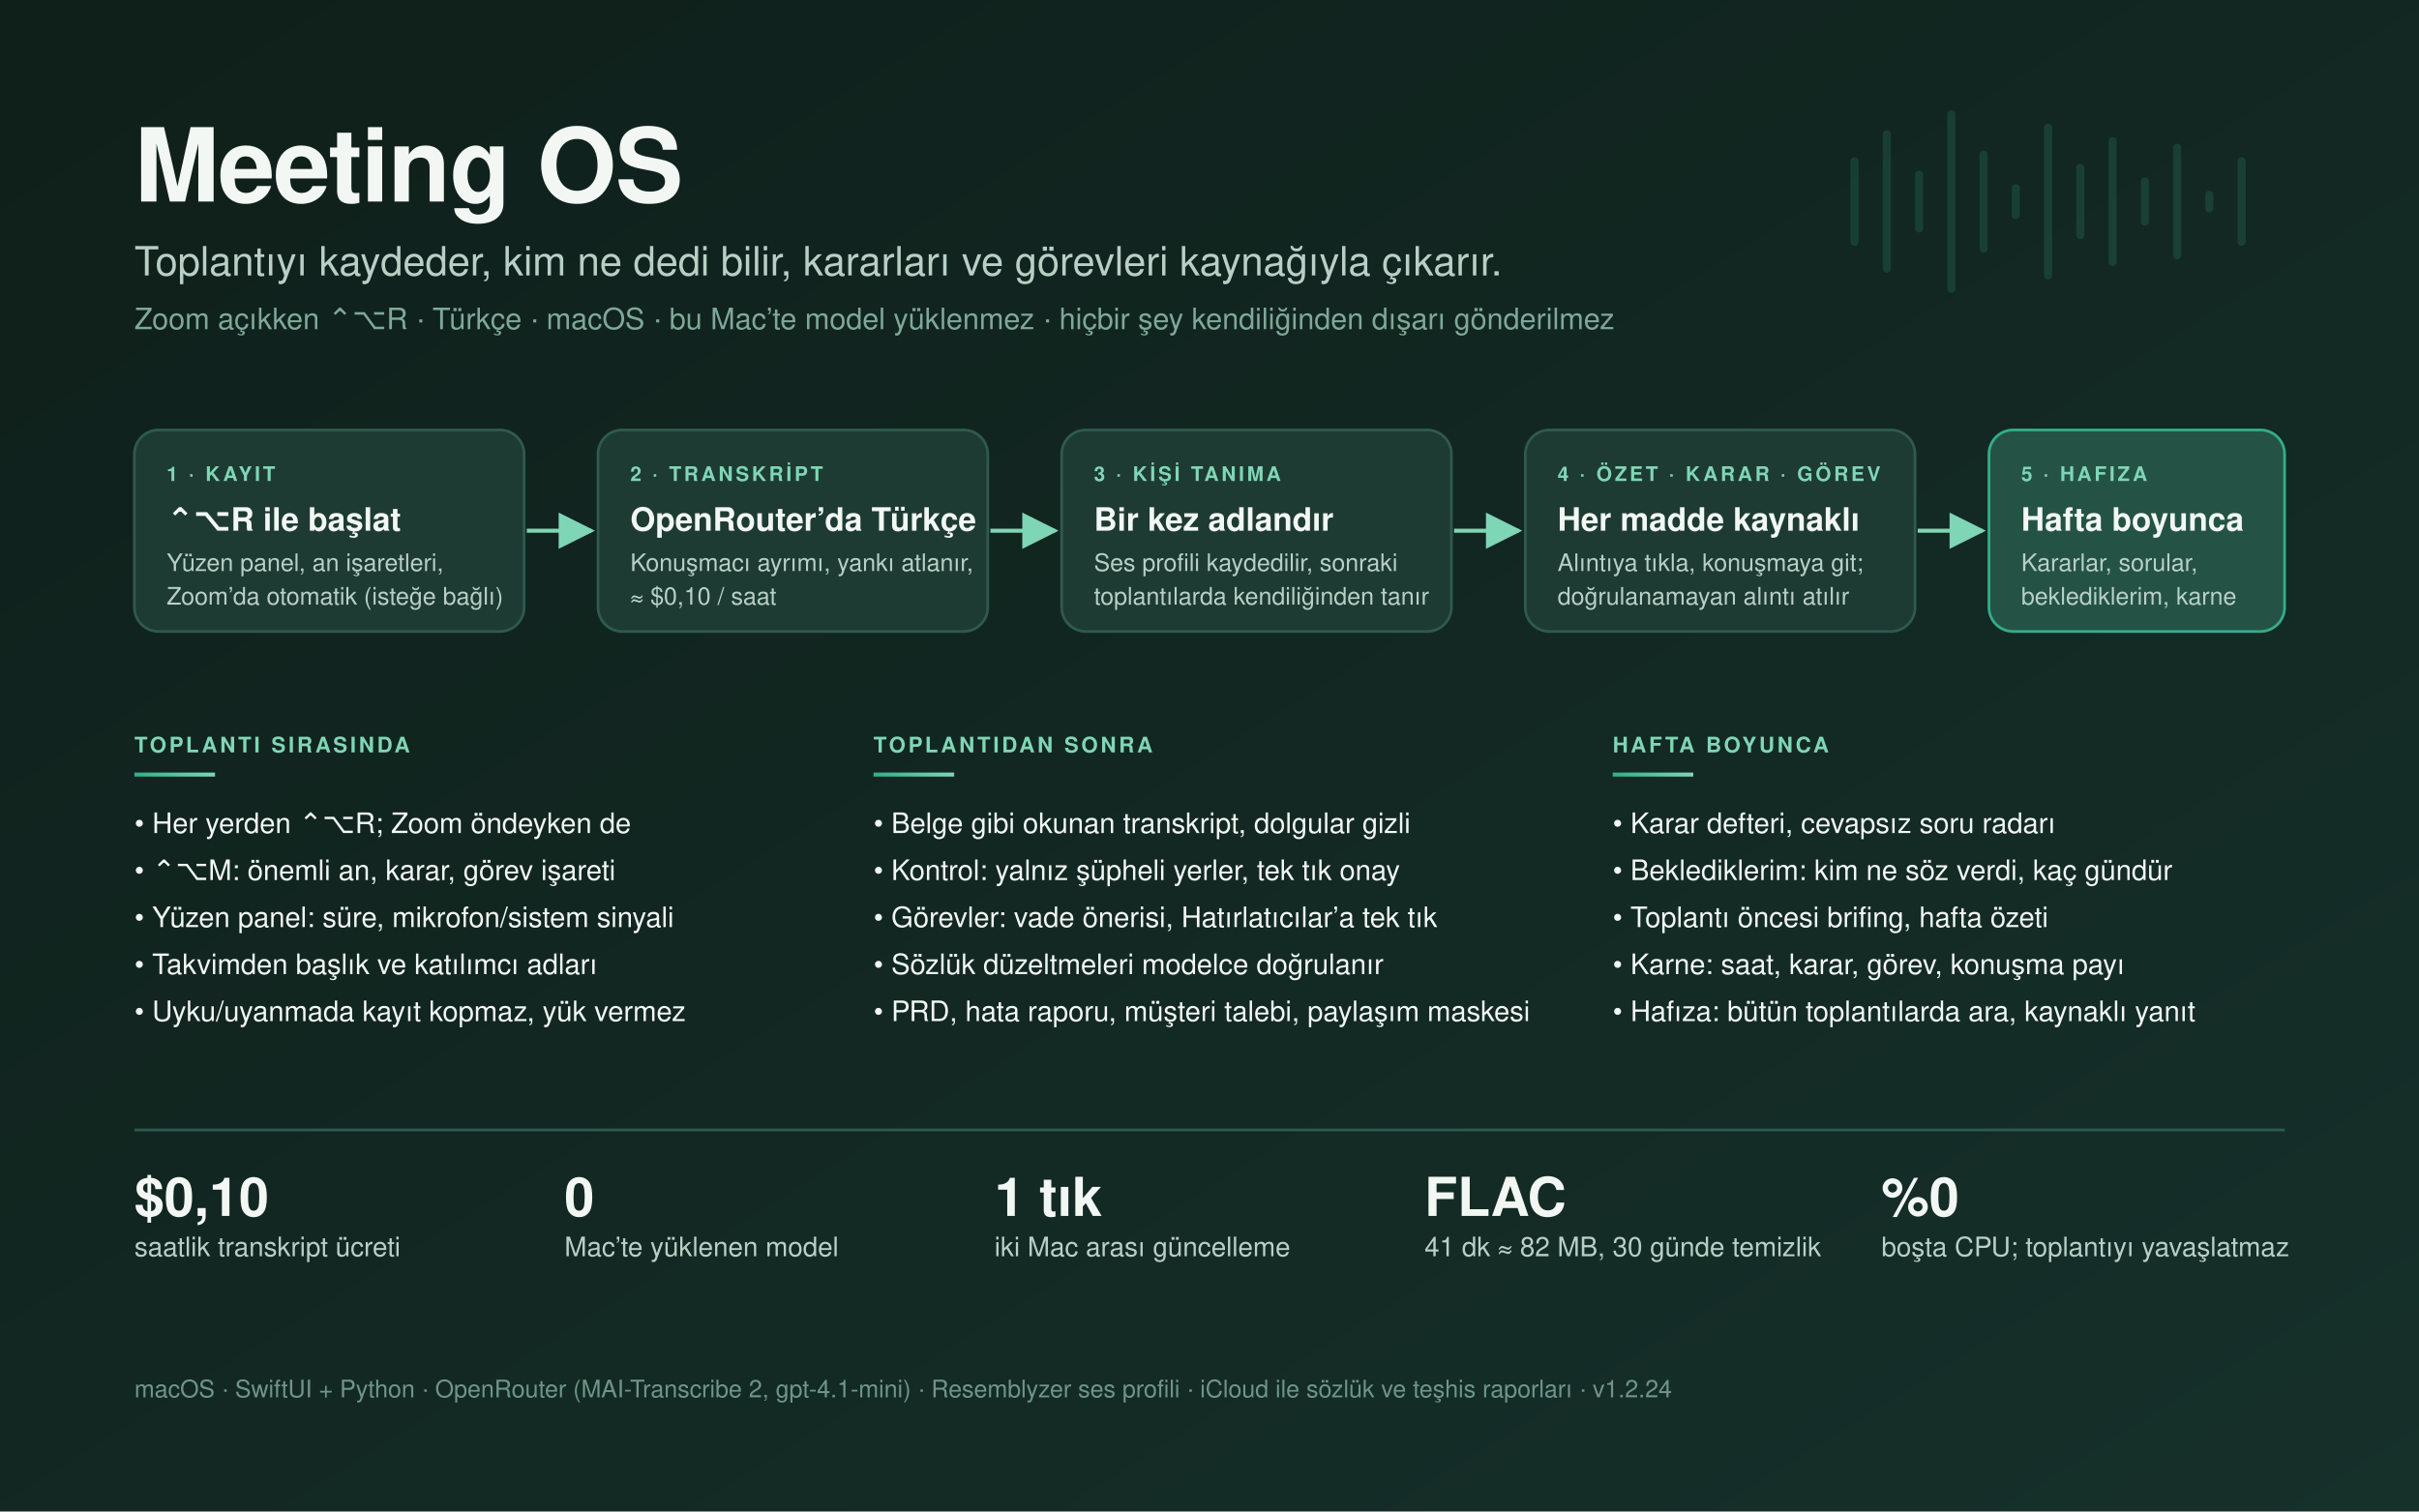
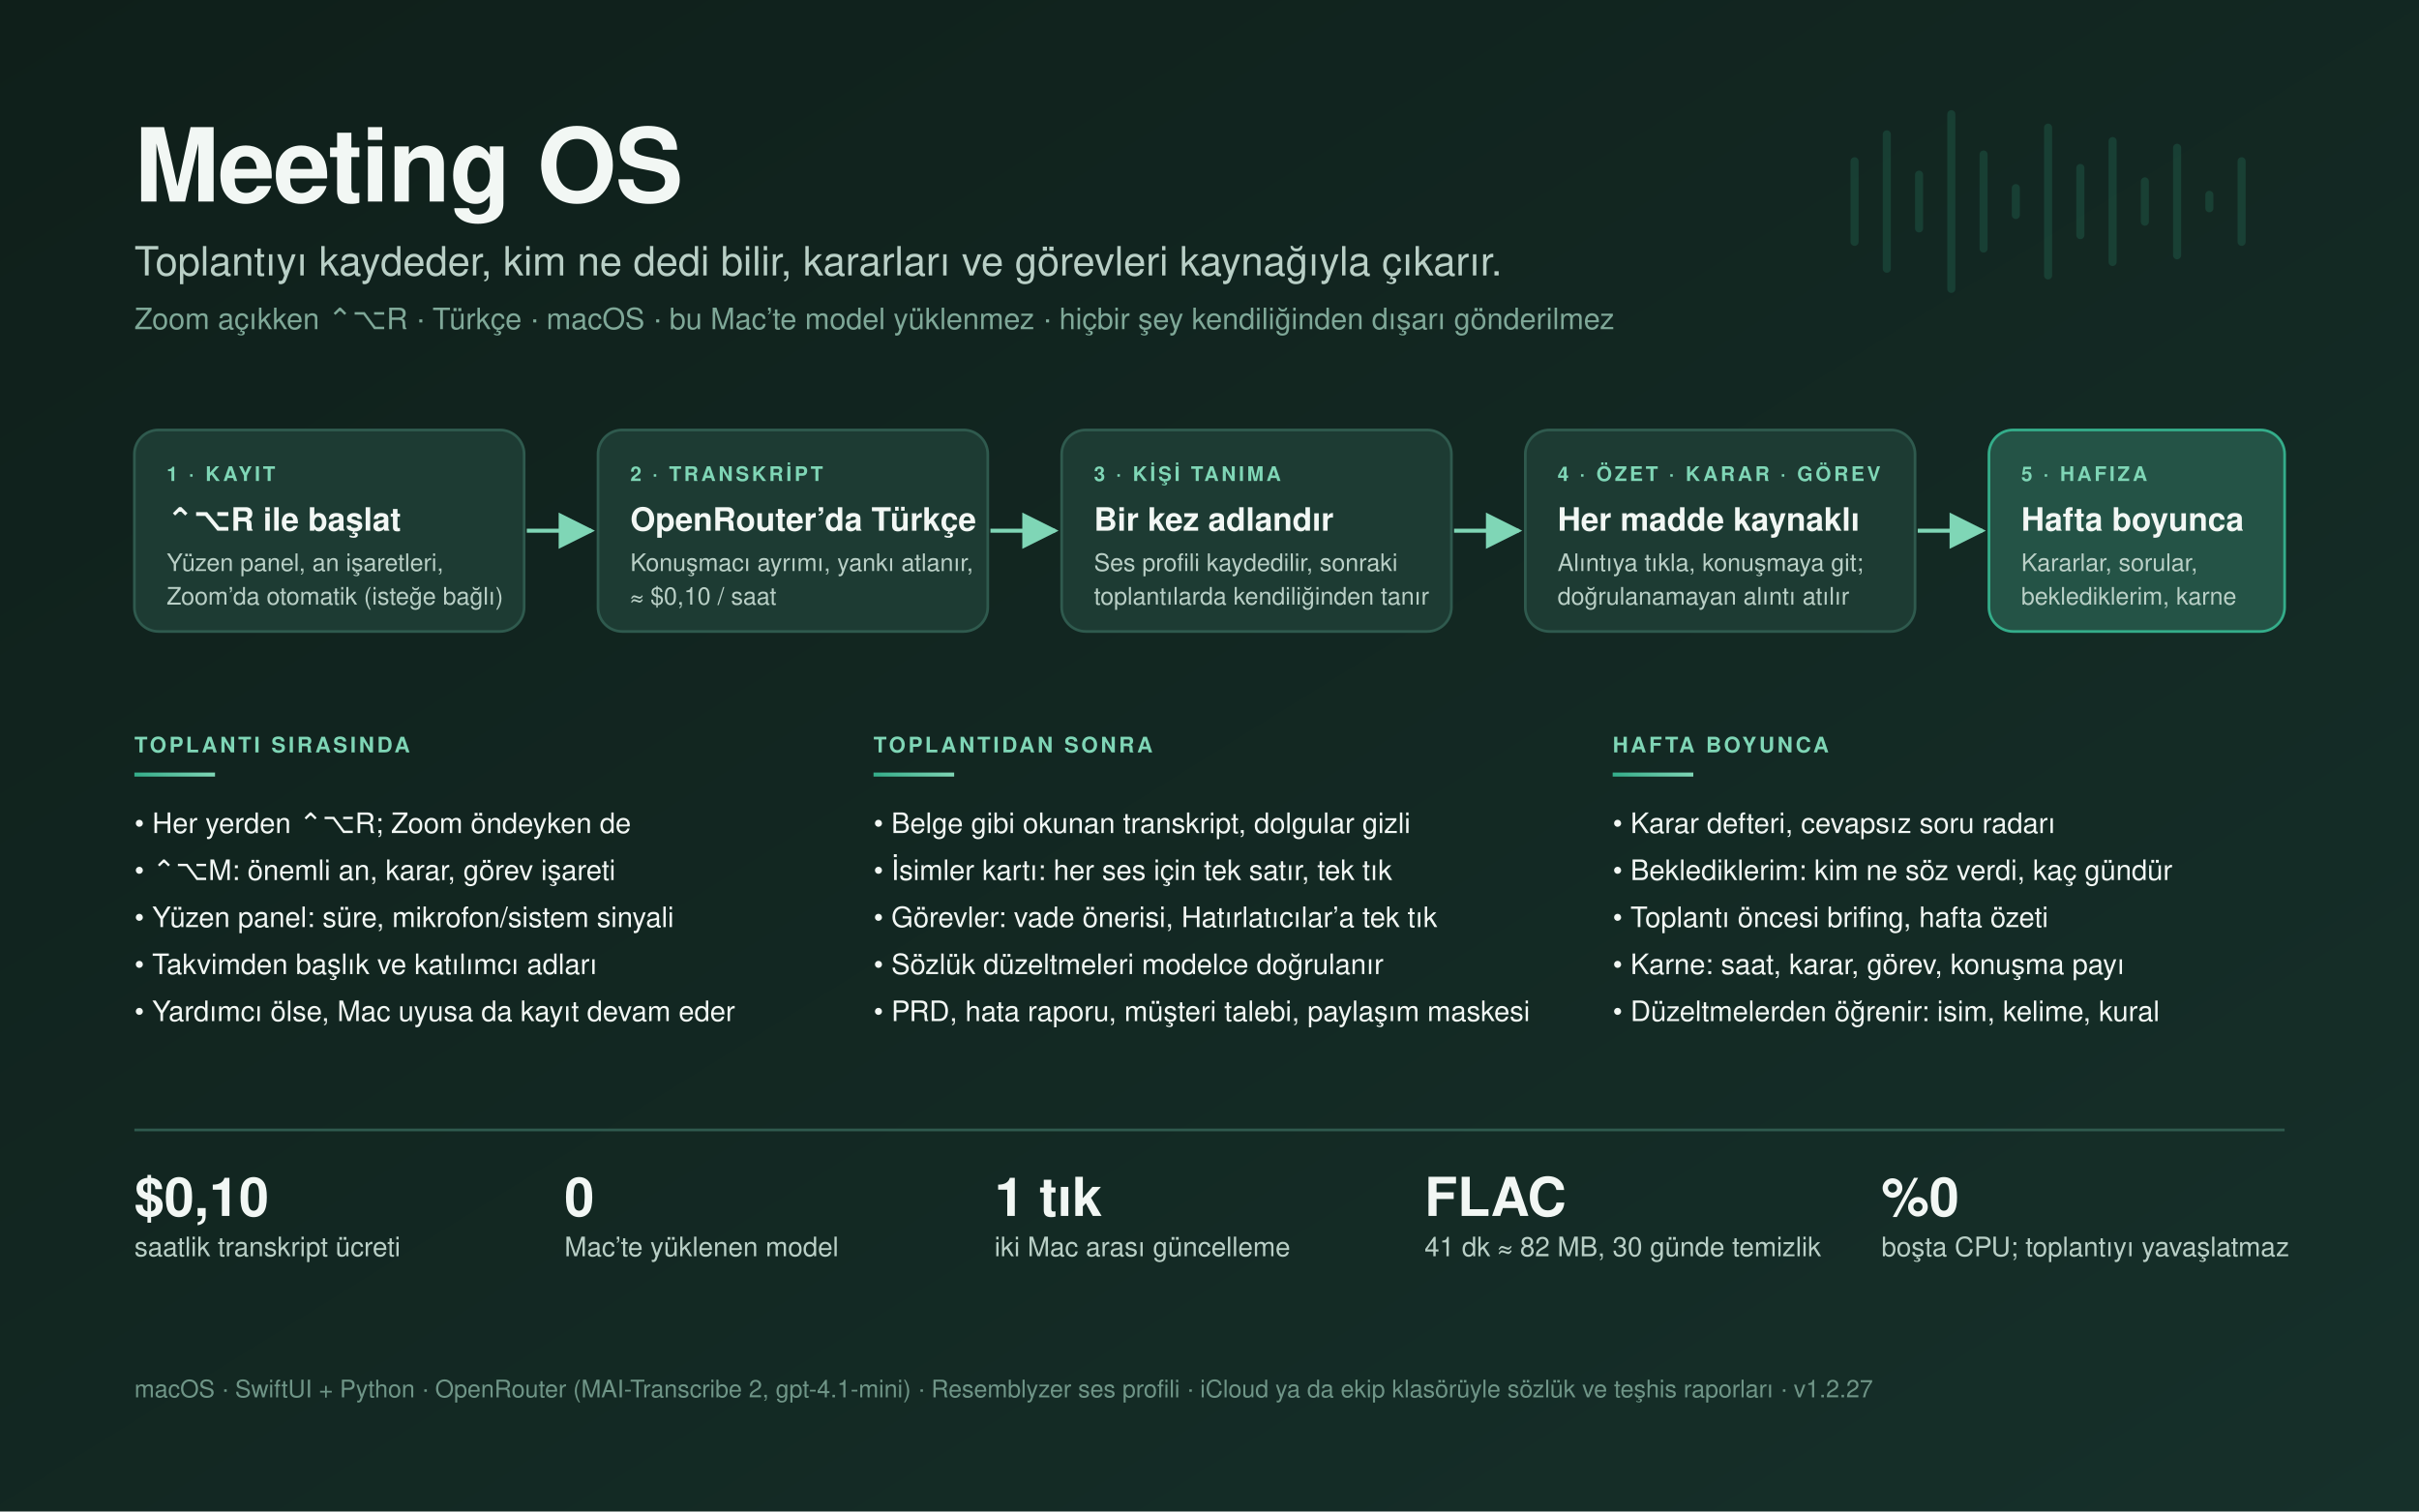
<svg xmlns="http://www.w3.org/2000/svg" width="1800" height="1125" viewBox="0 0 1800 1125" font-family="Helvetica Neue, Helvetica, Arial, sans-serif">
  <defs>
    <linearGradient id="bg" x1="0" y1="0" x2="1" y2="1">
      <stop offset="0" stop-color="#0f1f1a" />
      <stop offset="1" stop-color="#16302a" />
    </linearGradient>
    <linearGradient id="acc" x1="0" y1="0" x2="1" y2="0">
      <stop offset="0" stop-color="#34ad8a" />
      <stop offset="1" stop-color="#7fd6b6" />
    </linearGradient>
    <marker id="arrow" viewBox="0 0 10 10" refX="9" refY="5" markerWidth="9" markerHeight="9" orient="auto">
      <path d="M0,0 L10,5 L0,10 z" fill="#7fd6b6" />
    </marker>
  </defs>
  <rect width="1800" height="1125" fill="url(#bg)" />
  <g stroke="#34ad8a" stroke-opacity="0.18" stroke-width="6" stroke-linecap="round">
    <line x1="1380" y1="120" x2="1380" y2="180" />
    <line x1="1404" y1="100" x2="1404" y2="200" />
    <line x1="1428" y1="130" x2="1428" y2="170" />
    <line x1="1452" y1="85" x2="1452" y2="215" />
    <line x1="1476" y1="115" x2="1476" y2="185" />
    <line x1="1500" y1="140" x2="1500" y2="160" />
    <line x1="1524" y1="95" x2="1524" y2="205" />
    <line x1="1548" y1="125" x2="1548" y2="175" />
    <line x1="1572" y1="105" x2="1572" y2="195" />
    <line x1="1596" y1="135" x2="1596" y2="165" />
    <line x1="1620" y1="110" x2="1620" y2="190" />
    <line x1="1644" y1="145" x2="1644" y2="155" />
    <line x1="1668" y1="120" x2="1668" y2="180" />
  </g>
  <text x="100" y="150" font-size="76" font-weight="800" fill="#f2f7f4" letter-spacing="-1">Meeting OS</text>
  <text x="100" y="205" font-size="30" fill="#b9cfc6">Toplantıyı kaydeder, kim ne dedi bilir, kararları ve görevleri kaynağıyla çıkarır.</text>
  <text x="100" y="245" font-size="22" fill="#7fa898">Zoom açıkken ⌃⌥R · Türkçe · macOS · bu Mac’te model yüklenmez · hiçbir şey kendiliğinden dışarı gönderilmez</text>
  <g font-size="22" fill="#f2f7f4">
    <g>
      <rect x="100" y="320" width="290" height="150" rx="18" fill="#1d3b33" stroke="#2f5a4e" stroke-width="2" />
      <text x="124" y="358" font-size="15" fill="#7fd6b6" font-weight="700" letter-spacing="2">1 · KAYIT</text>
      <text x="124" y="395" font-size="24" font-weight="700">⌃⌥R ile başlat</text>
      <text x="124" y="425" font-size="18" fill="#b9cfc6">Yüzen panel, an işaretleri,</text>
      <text x="124" y="450" font-size="18" fill="#b9cfc6">Zoom’da otomatik (isteğe bağlı)</text>
    </g>
    <line x1="392" y1="395" x2="440" y2="395" stroke="#7fd6b6" stroke-width="3" marker-end="url(#arrow)" />
    <g>
      <rect x="445" y="320" width="290" height="150" rx="18" fill="#1d3b33" stroke="#2f5a4e" stroke-width="2" />
      <text x="469" y="358" font-size="15" fill="#7fd6b6" font-weight="700" letter-spacing="2">2 · TRANSKRİPT</text>
      <text x="469" y="395" font-size="24" font-weight="700">OpenRouter’da Türkçe</text>
      <text x="469" y="425" font-size="18" fill="#b9cfc6">Konuşmacı ayrımı, yankı atlanır,</text>
      <text x="469" y="450" font-size="18" fill="#b9cfc6">≈ $0,10 / saat</text>
    </g>
    <line x1="737" y1="395" x2="785" y2="395" stroke="#7fd6b6" stroke-width="3" marker-end="url(#arrow)" />
    <g>
      <rect x="790" y="320" width="290" height="150" rx="18" fill="#1d3b33" stroke="#2f5a4e" stroke-width="2" />
      <text x="814" y="358" font-size="15" fill="#7fd6b6" font-weight="700" letter-spacing="2">3 · KİŞİ TANIMA</text>
      <text x="814" y="395" font-size="24" font-weight="700">Bir kez adlandır</text>
      <text x="814" y="425" font-size="18" fill="#b9cfc6">Ses profili kaydedilir, sonraki</text>
      <text x="814" y="450" font-size="18" fill="#b9cfc6">toplantılarda kendiliğinden tanır</text>
    </g>
    <line x1="1082" y1="395" x2="1130" y2="395" stroke="#7fd6b6" stroke-width="3" marker-end="url(#arrow)" />
    <g>
      <rect x="1135" y="320" width="290" height="150" rx="18" fill="#1d3b33" stroke="#2f5a4e" stroke-width="2" />
      <text x="1159" y="358" font-size="15" fill="#7fd6b6" font-weight="700" letter-spacing="2">4 · ÖZET · KARAR · GÖREV</text>
      <text x="1159" y="395" font-size="24" font-weight="700">Her madde kaynaklı</text>
      <text x="1159" y="425" font-size="18" fill="#b9cfc6">Alıntıya tıkla, konuşmaya git;</text>
      <text x="1159" y="450" font-size="18" fill="#b9cfc6">doğrulanamayan alıntı atılır</text>
    </g>
    <line x1="1427" y1="395" x2="1475" y2="395" stroke="#7fd6b6" stroke-width="3" marker-end="url(#arrow)" />
    <g>
      <rect x="1480" y="320" width="220" height="150" rx="18" fill="#245346" stroke="#34ad8a" stroke-width="2" />
      <text x="1504" y="358" font-size="15" fill="#7fd6b6" font-weight="700" letter-spacing="2">5 · HAFIZA</text>
      <text x="1504" y="395" font-size="24" font-weight="700">Hafta boyunca</text>
      <text x="1504" y="425" font-size="18" fill="#b9cfc6">Kararlar, sorular,</text>
      <text x="1504" y="450" font-size="18" fill="#b9cfc6">beklediklerim, karne</text>
    </g>
  </g>
  <g fill="#f2f7f4">
    <text x="100" y="560" font-size="16" fill="#7fd6b6" font-weight="700" letter-spacing="2">TOPLANTI SIRASINDA</text>
    <rect x="100" y="575" width="60" height="3" fill="url(#acc)" />
    <text x="100" y="620" font-size="21">• Her yerden ⌃⌥R; Zoom öndeyken de</text>
    <text x="100" y="655" font-size="21">• ⌃⌥M: önemli an, karar, görev işareti</text>
    <text x="100" y="690" font-size="21">• Yüzen panel: süre, mikrofon/sistem sinyali</text>
    <text x="100" y="725" font-size="21">• Takvimden başlık ve katılımcı adları</text>
-     <text x="100" y="760" font-size="21">• Uyku/uyanmada kayıt kopmaz, yük vermez</text>
+     <text x="100" y="760" font-size="21">• Yardımcı ölse, Mac uyusa da kayıt devam eder</text>
    <text x="650" y="560" font-size="16" fill="#7fd6b6" font-weight="700" letter-spacing="2">TOPLANTIDAN SONRA</text>
    <rect x="650" y="575" width="60" height="3" fill="url(#acc)" />
    <text x="650" y="620" font-size="21">• Belge gibi okunan transkript, dolgular gizli</text>
-     <text x="650" y="655" font-size="21">• Kontrol: yalnız şüpheli yerler, tek tık onay</text>
+     <text x="650" y="655" font-size="21">• İsimler kartı: her ses için tek satır, tek tık</text>
    <text x="650" y="690" font-size="21">• Görevler: vade önerisi, Hatırlatıcılar’a tek tık</text>
    <text x="650" y="725" font-size="21">• Sözlük düzeltmeleri modelce doğrulanır</text>
    <text x="650" y="760" font-size="21">• PRD, hata raporu, müşteri talebi, paylaşım maskesi</text>
    <text x="1200" y="560" font-size="16" fill="#7fd6b6" font-weight="700" letter-spacing="2">HAFTA BOYUNCA</text>
    <rect x="1200" y="575" width="60" height="3" fill="url(#acc)" />
    <text x="1200" y="620" font-size="21">• Karar defteri, cevapsız soru radarı</text>
    <text x="1200" y="655" font-size="21">• Beklediklerim: kim ne söz verdi, kaç gündür</text>
    <text x="1200" y="690" font-size="21">• Toplantı öncesi brifing, hafta özeti</text>
    <text x="1200" y="725" font-size="21">• Karne: saat, karar, görev, konuşma payı</text>
-     <text x="1200" y="760" font-size="21">• Hafıza: bütün toplantılarda ara, kaynaklı yanıt</text>
+     <text x="1200" y="760" font-size="21">• Düzeltmelerden öğrenir: isim, kelime, kural</text>
  </g>
  <rect x="100" y="840" width="1600" height="2" fill="#2f5a4e" />
  <g font-size="20" fill="#b9cfc6">
    <text x="100" y="905" font-size="40" font-weight="800" fill="#f2f7f4">$0,10</text>
    <text x="100" y="935">saatlik transkript ücreti</text>
    <text x="420" y="905" font-size="40" font-weight="800" fill="#f2f7f4">0</text>
    <text x="420" y="935">Mac’te yüklenen model</text>
    <text x="740" y="905" font-size="40" font-weight="800" fill="#f2f7f4">1 tık</text>
    <text x="740" y="935">iki Mac arası güncelleme</text>
    <text x="1060" y="905" font-size="40" font-weight="800" fill="#f2f7f4">FLAC</text>
    <text x="1060" y="935">41 dk ≈ 82 MB, 30 günde temizlik</text>
    <text x="1400" y="905" font-size="40" font-weight="800" fill="#f2f7f4">%0</text>
    <text x="1400" y="935">boşta CPU; toplantıyı yavaşlatmaz</text>
  </g>
-   <text x="100" y="1040" font-size="18" fill="#6f9587">macOS · SwiftUI + Python · OpenRouter (MAI-Transcribe 2, gpt-4.1-mini) · Resemblyzer ses profili · iCloud ile sözlük ve teşhis raporları · v1.2.24</text>
+   <text x="100" y="1040" font-size="18" fill="#6f9587">macOS · SwiftUI + Python · OpenRouter (MAI-Transcribe 2, gpt-4.1-mini) · Resemblyzer ses profili · iCloud ya da ekip klasörüyle sözlük ve teşhis raporları · v1.2.27</text>
</svg>
